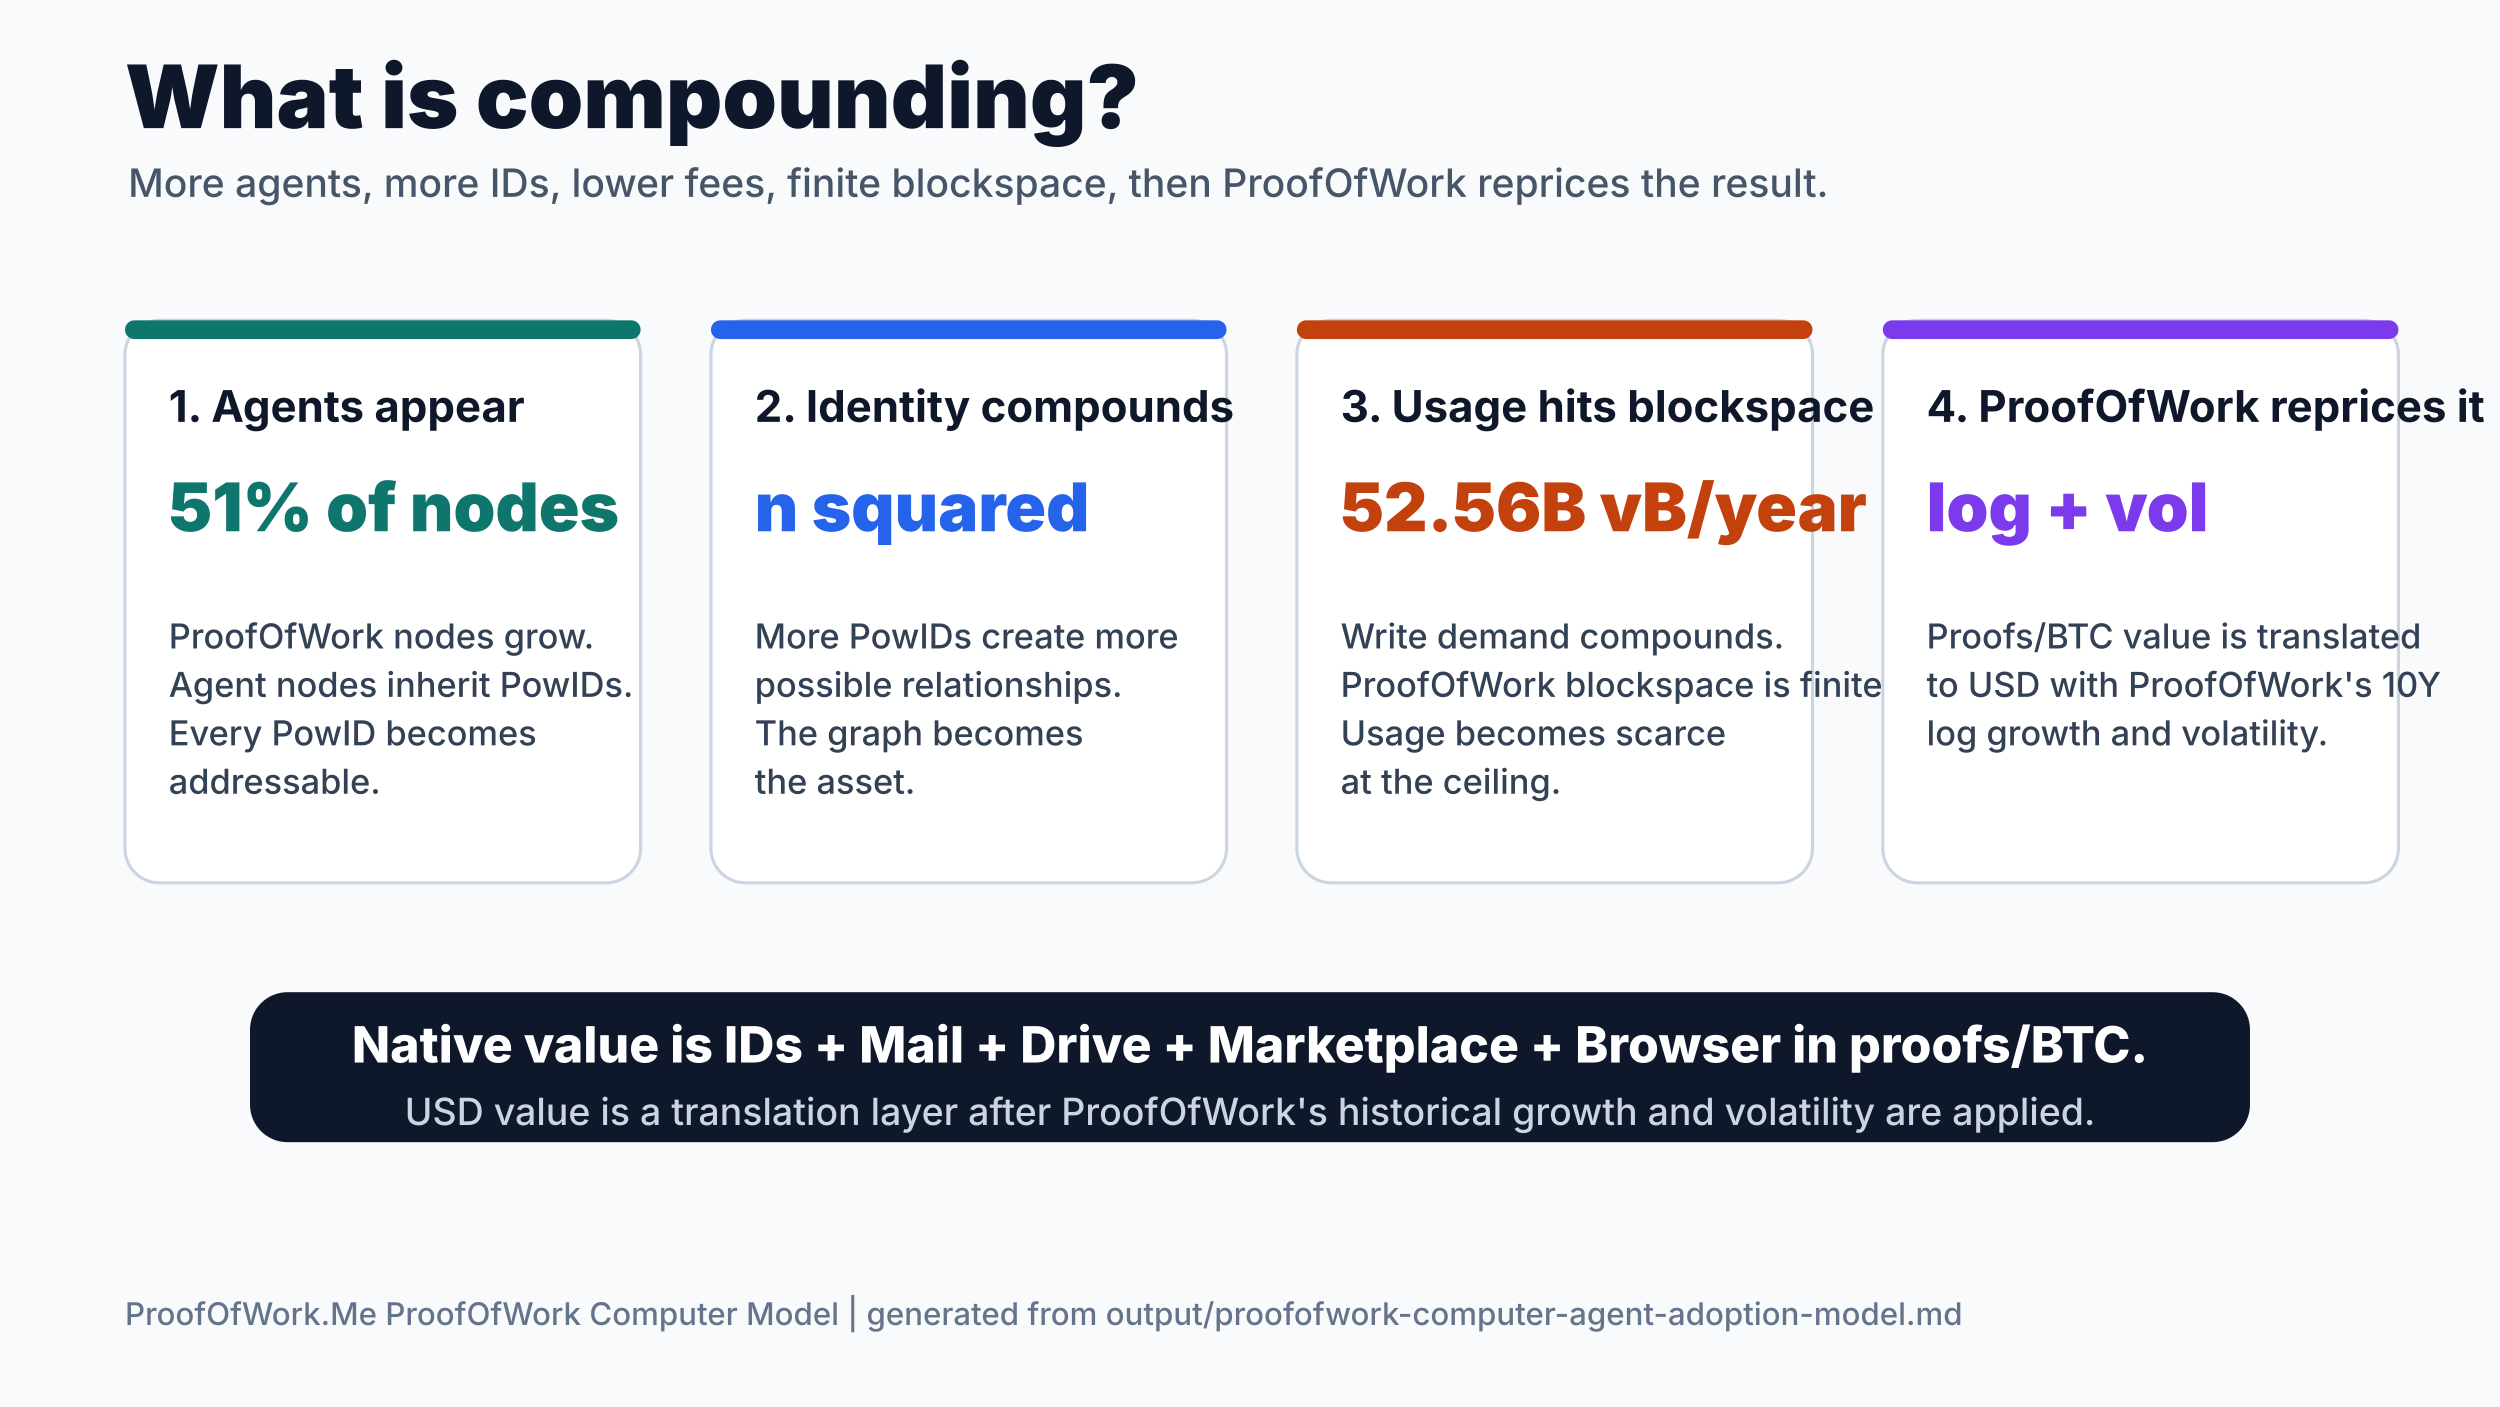
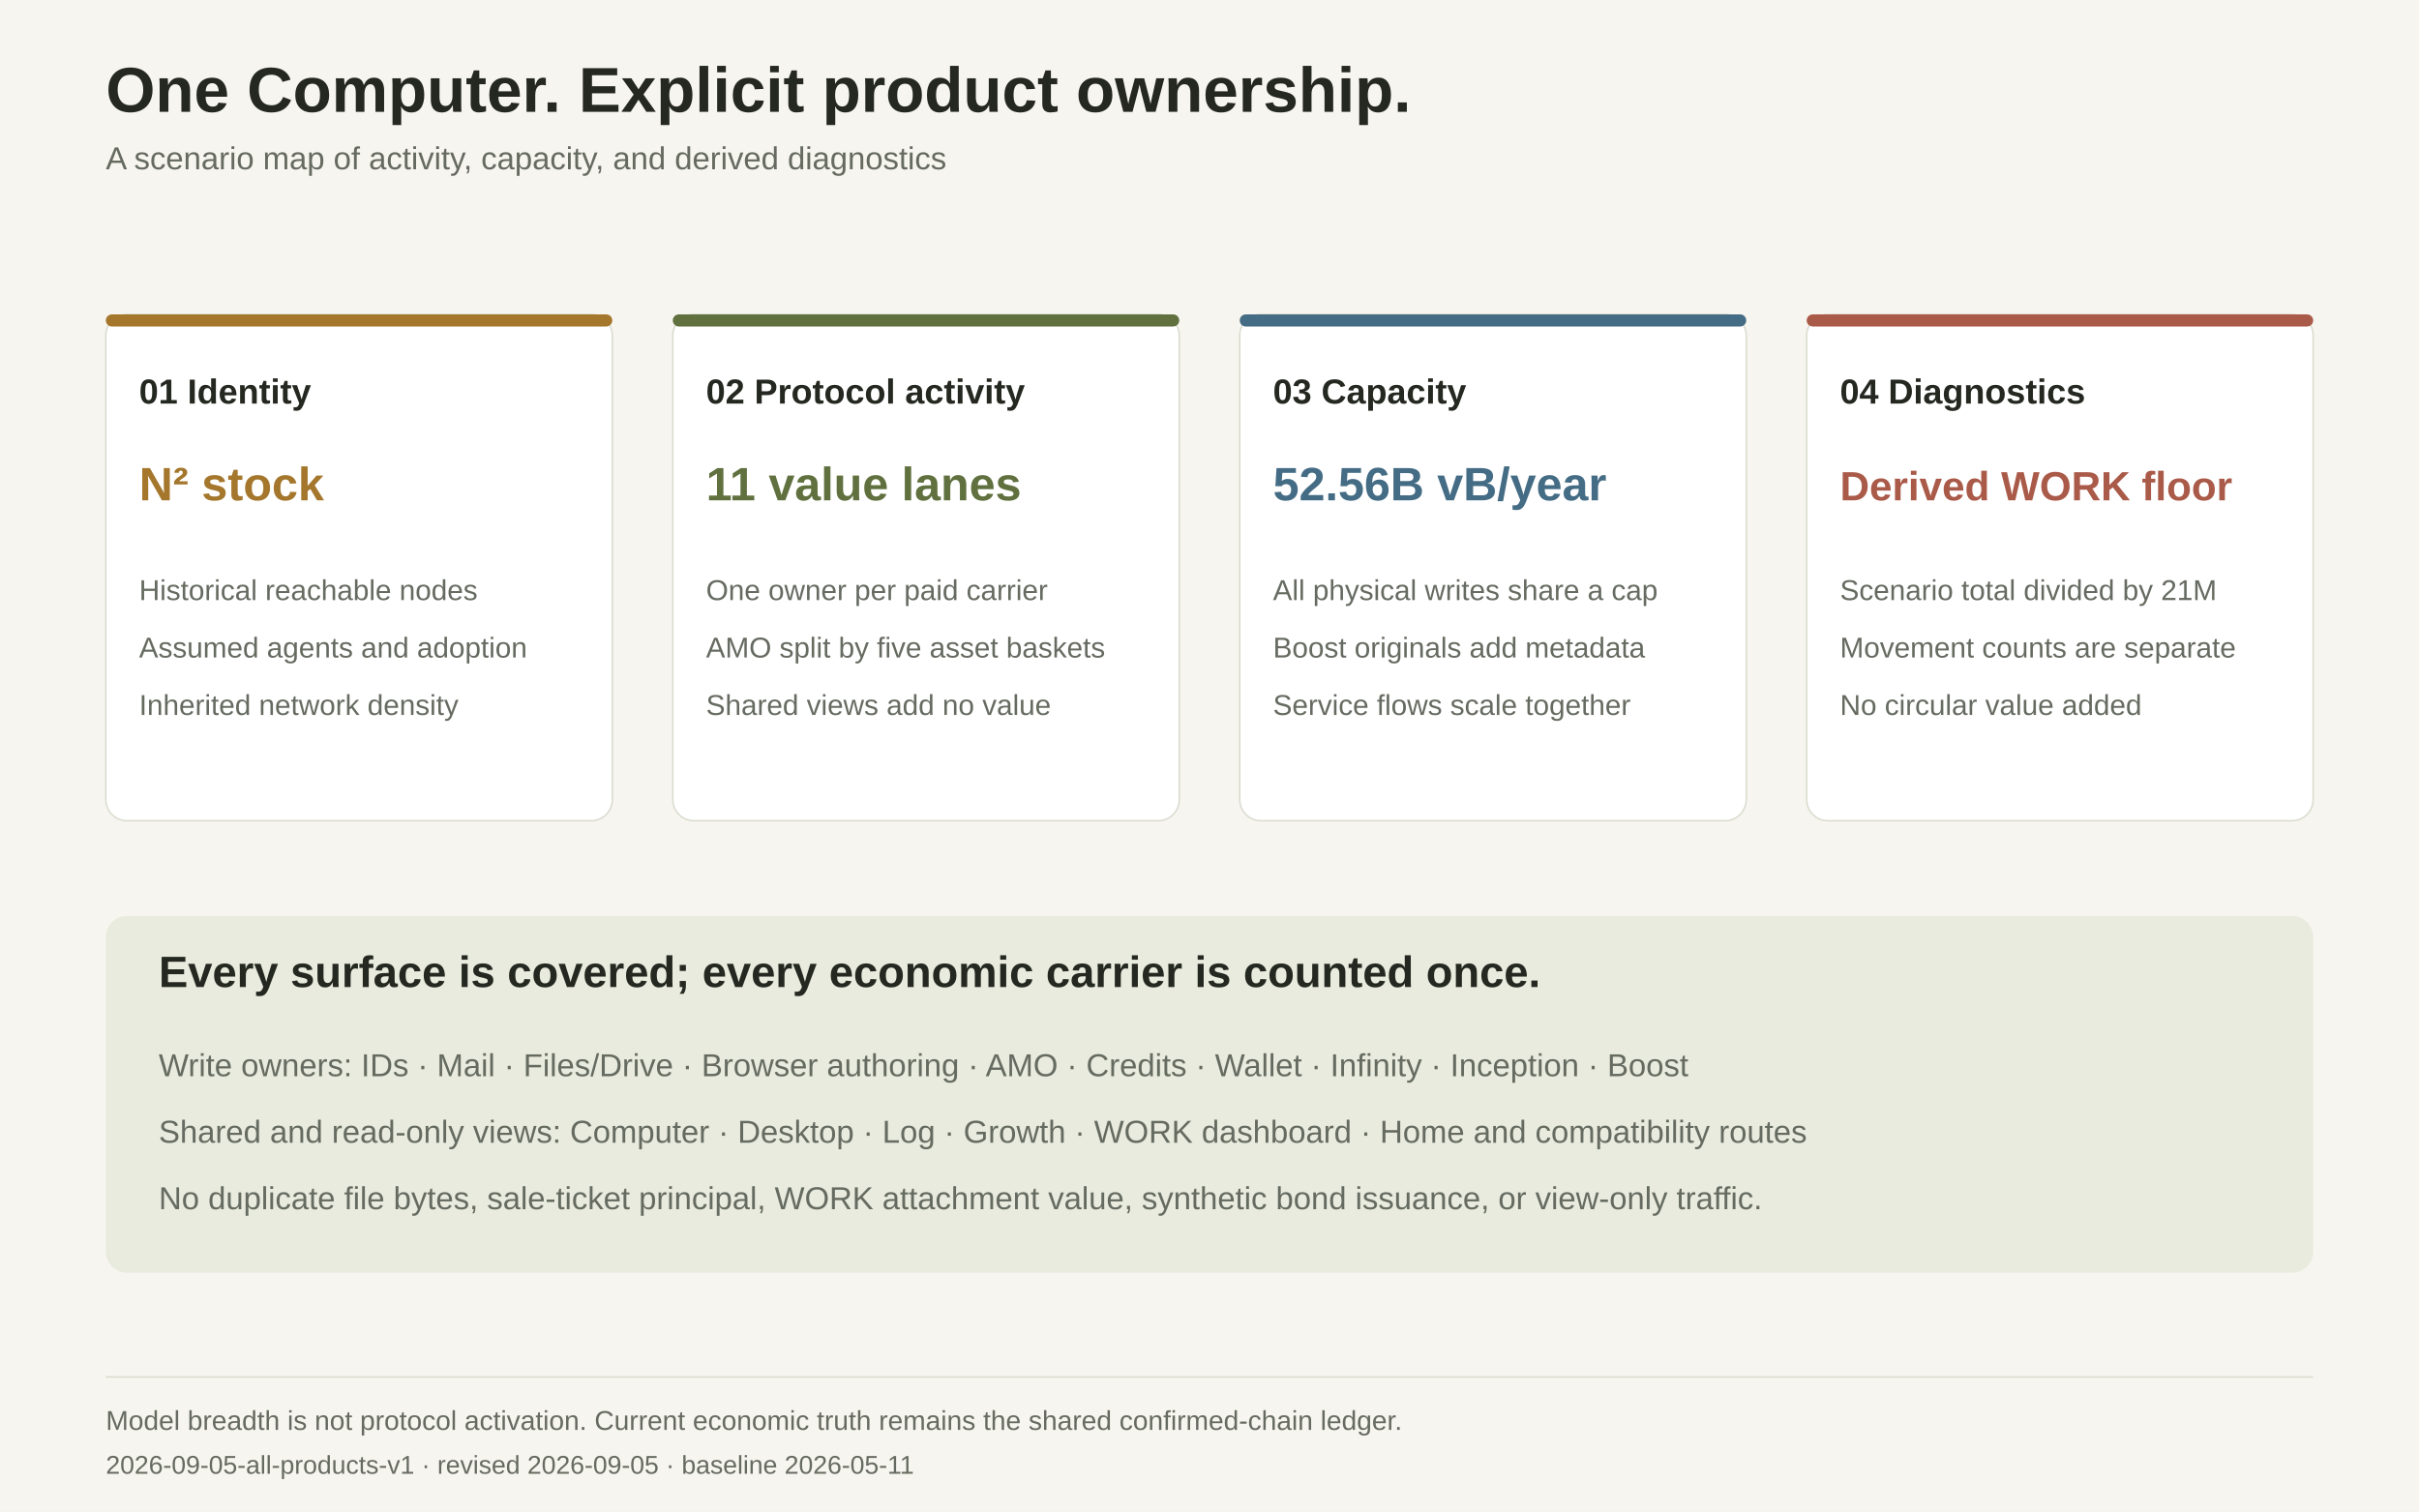
- <svg xmlns="http://www.w3.org/2000/svg" width="1600" height="900" viewBox="0 0 1600 900">
-   <rect width="1600" height="900" fill="#f8fafc" />
-   <text x="80" y="82" text-anchor="start" font-family="Inter, ui-sans-serif, system-ui, -apple-system, BlinkMacSystemFont, Segoe UI, sans-serif" font-size="56" font-weight="850" fill="#0f172a">What is compounding?</text>
-   <text x="82" y="126" text-anchor="start" font-family="Inter, ui-sans-serif, system-ui, -apple-system, BlinkMacSystemFont, Segoe UI, sans-serif" font-size="25" font-weight="500" fill="#475569">More agents, more IDs, lower fees, finite blockspace, then ProofOfWork reprices the result.</text>
-   <rect x="80" y="205" width="330" height="360" rx="22" fill="#ffffff" stroke="#cbd5e1" stroke-width="2" />
-   <rect x="80" y="205" width="330" height="12" rx="6" fill="#0f766e" />
-   <text x="108" y="270" text-anchor="start" font-family="Inter, ui-sans-serif, system-ui, -apple-system, BlinkMacSystemFont, Segoe UI, sans-serif" font-size="28" font-weight="750" fill="#0f172a">1. Agents appear</text>
-   <text x="108" y="340" text-anchor="start" font-family="Inter, ui-sans-serif, system-ui, -apple-system, BlinkMacSystemFont, Segoe UI, sans-serif" font-size="43" font-weight="850" fill="#0f766e">51% of nodes</text>
-   <text x="108" y="415" text-anchor="start" font-family="Inter, ui-sans-serif, system-ui, -apple-system, BlinkMacSystemFont, Segoe UI, sans-serif" font-size="22" font-weight="500" fill="#334155">ProofOfWork nodes grow.</text>
-   <text x="108" y="446" text-anchor="start" font-family="Inter, ui-sans-serif, system-ui, -apple-system, BlinkMacSystemFont, Segoe UI, sans-serif" font-size="22" font-weight="500" fill="#334155">Agent nodes inherit PowIDs.</text>
-   <text x="108" y="477" text-anchor="start" font-family="Inter, ui-sans-serif, system-ui, -apple-system, BlinkMacSystemFont, Segoe UI, sans-serif" font-size="22" font-weight="500" fill="#334155">Every PowID becomes</text>
-   <text x="108" y="508" text-anchor="start" font-family="Inter, ui-sans-serif, system-ui, -apple-system, BlinkMacSystemFont, Segoe UI, sans-serif" font-size="22" font-weight="500" fill="#334155">addressable.</text>
-   <rect x="455" y="205" width="330" height="360" rx="22" fill="#ffffff" stroke="#cbd5e1" stroke-width="2" />
-   <rect x="455" y="205" width="330" height="12" rx="6" fill="#2563eb" />
-   <text x="483" y="270" text-anchor="start" font-family="Inter, ui-sans-serif, system-ui, -apple-system, BlinkMacSystemFont, Segoe UI, sans-serif" font-size="28" font-weight="750" fill="#0f172a">2. Identity compounds</text>
-   <text x="483" y="340" text-anchor="start" font-family="Inter, ui-sans-serif, system-ui, -apple-system, BlinkMacSystemFont, Segoe UI, sans-serif" font-size="43" font-weight="850" fill="#2563eb">n squared</text>
-   <text x="483" y="415" text-anchor="start" font-family="Inter, ui-sans-serif, system-ui, -apple-system, BlinkMacSystemFont, Segoe UI, sans-serif" font-size="22" font-weight="500" fill="#334155">More PowIDs create more</text>
-   <text x="483" y="446" text-anchor="start" font-family="Inter, ui-sans-serif, system-ui, -apple-system, BlinkMacSystemFont, Segoe UI, sans-serif" font-size="22" font-weight="500" fill="#334155">possible relationships.</text>
-   <text x="483" y="477" text-anchor="start" font-family="Inter, ui-sans-serif, system-ui, -apple-system, BlinkMacSystemFont, Segoe UI, sans-serif" font-size="22" font-weight="500" fill="#334155">The graph becomes</text>
-   <text x="483" y="508" text-anchor="start" font-family="Inter, ui-sans-serif, system-ui, -apple-system, BlinkMacSystemFont, Segoe UI, sans-serif" font-size="22" font-weight="500" fill="#334155">the asset.</text>
-   <rect x="830" y="205" width="330" height="360" rx="22" fill="#ffffff" stroke="#cbd5e1" stroke-width="2" />
-   <rect x="830" y="205" width="330" height="12" rx="6" fill="#c2410c" />
-   <text x="858" y="270" text-anchor="start" font-family="Inter, ui-sans-serif, system-ui, -apple-system, BlinkMacSystemFont, Segoe UI, sans-serif" font-size="28" font-weight="750" fill="#0f172a">3. Usage hits blockspace</text>
-   <text x="858" y="340" text-anchor="start" font-family="Inter, ui-sans-serif, system-ui, -apple-system, BlinkMacSystemFont, Segoe UI, sans-serif" font-size="43" font-weight="850" fill="#c2410c">52.56B vB/year</text>
-   <text x="858" y="415" text-anchor="start" font-family="Inter, ui-sans-serif, system-ui, -apple-system, BlinkMacSystemFont, Segoe UI, sans-serif" font-size="22" font-weight="500" fill="#334155">Write demand compounds.</text>
-   <text x="858" y="446" text-anchor="start" font-family="Inter, ui-sans-serif, system-ui, -apple-system, BlinkMacSystemFont, Segoe UI, sans-serif" font-size="22" font-weight="500" fill="#334155">ProofOfWork blockspace is finite.</text>
-   <text x="858" y="477" text-anchor="start" font-family="Inter, ui-sans-serif, system-ui, -apple-system, BlinkMacSystemFont, Segoe UI, sans-serif" font-size="22" font-weight="500" fill="#334155">Usage becomes scarce</text>
-   <text x="858" y="508" text-anchor="start" font-family="Inter, ui-sans-serif, system-ui, -apple-system, BlinkMacSystemFont, Segoe UI, sans-serif" font-size="22" font-weight="500" fill="#334155">at the ceiling.</text>
-   <rect x="1205" y="205" width="330" height="360" rx="22" fill="#ffffff" stroke="#cbd5e1" stroke-width="2" />
-   <rect x="1205" y="205" width="330" height="12" rx="6" fill="#7c3aed" />
-   <text x="1233" y="270" text-anchor="start" font-family="Inter, ui-sans-serif, system-ui, -apple-system, BlinkMacSystemFont, Segoe UI, sans-serif" font-size="28" font-weight="750" fill="#0f172a">4. ProofOfWork reprices it</text>
-   <text x="1233" y="340" text-anchor="start" font-family="Inter, ui-sans-serif, system-ui, -apple-system, BlinkMacSystemFont, Segoe UI, sans-serif" font-size="43" font-weight="850" fill="#7c3aed">log + vol</text>
-   <text x="1233" y="415" text-anchor="start" font-family="Inter, ui-sans-serif, system-ui, -apple-system, BlinkMacSystemFont, Segoe UI, sans-serif" font-size="22" font-weight="500" fill="#334155">Proofs/BTC value is translated</text>
-   <text x="1233" y="446" text-anchor="start" font-family="Inter, ui-sans-serif, system-ui, -apple-system, BlinkMacSystemFont, Segoe UI, sans-serif" font-size="22" font-weight="500" fill="#334155">to USD with ProofOfWork's 10Y</text>
-   <text x="1233" y="477" text-anchor="start" font-family="Inter, ui-sans-serif, system-ui, -apple-system, BlinkMacSystemFont, Segoe UI, sans-serif" font-size="22" font-weight="500" fill="#334155">log growth and volatility.</text>
-   <rect x="160" y="635" width="1280" height="96" rx="24" fill="#0f172a" />
-   <text x="800" y="680" text-anchor="middle" font-family="Inter, ui-sans-serif, system-ui, -apple-system, BlinkMacSystemFont, Segoe UI, sans-serif" font-size="32" font-weight="800" fill="#ffffff">Native value is IDs + Mail + Drive + Marketplace + Browser in proofs/BTC.</text>
-   <text x="800" y="720" text-anchor="middle" font-family="Inter, ui-sans-serif, system-ui, -apple-system, BlinkMacSystemFont, Segoe UI, sans-serif" font-size="24" font-weight="500" fill="#cbd5e1">USD value is a translation layer after ProofOfWork's historical growth and volatility are applied.</text>
-   <text x="80" y="848" text-anchor="start" font-family="Inter, ui-sans-serif, system-ui, -apple-system, BlinkMacSystemFont, Segoe UI, sans-serif" font-size="20" font-weight="500" fill="#64748b">ProofOfWork.Me ProofOfWork Computer Model | generated from output/proofofwork-computer-agent-adoption-model.md</text>
+ <svg xmlns="http://www.w3.org/2000/svg" width="1600" height="1000" viewBox="0 0 1600 1000" role="img" aria-labelledby="title description">
+   <style>text { font-family: Arial, Helvetica, sans-serif; } .mono { font-variant-numeric: tabular-nums; }</style>
+   <rect width="1600" height="1000" fill="#f7f5ef" />
+   <text x="70" y="74" font-size="42" fill="#242820" font-weight="700" text-anchor="start">One Computer. Explicit product ownership.</text>
+   <text x="70" y="112" font-size="21" fill="#666b61" font-weight="400" text-anchor="start">A scenario map of activity, capacity, and derived diagnostics</text>
+   <rect x="70" y="208" width="335" height="335" rx="14" fill="#ffffff" stroke="#d9dccf" />
+   <rect x="70" y="208" width="335" height="8" rx="4" fill="#a4772d" />
+   <text x="92" y="267" font-size="23" fill="#242820" font-weight="700" text-anchor="start">01  Identity</text>
+   <text x="92" y="331" font-size="31" fill="#a4772d" font-weight="700" text-anchor="start">N² stock</text>
+   <text x="92" y="397" font-size="19" fill="#666b61" font-weight="400" text-anchor="start">Historical reachable nodes</text>
+   <text x="92" y="435" font-size="19" fill="#666b61" font-weight="400" text-anchor="start">Assumed agents and adoption</text>
+   <text x="92" y="473" font-size="19" fill="#666b61" font-weight="400" text-anchor="start">Inherited network density</text>
+   <rect x="445" y="208" width="335" height="335" rx="14" fill="#ffffff" stroke="#d9dccf" />
+   <rect x="445" y="208" width="335" height="8" rx="4" fill="#60713f" />
+   <text x="467" y="267" font-size="23" fill="#242820" font-weight="700" text-anchor="start">02  Protocol activity</text>
+   <text x="467" y="331" font-size="31" fill="#60713f" font-weight="700" text-anchor="start">11 value lanes</text>
+   <text x="467" y="397" font-size="19" fill="#666b61" font-weight="400" text-anchor="start">One owner per paid carrier</text>
+   <text x="467" y="435" font-size="19" fill="#666b61" font-weight="400" text-anchor="start">AMO split by five asset baskets</text>
+   <text x="467" y="473" font-size="19" fill="#666b61" font-weight="400" text-anchor="start">Shared views add no value</text>
+   <rect x="820" y="208" width="335" height="335" rx="14" fill="#ffffff" stroke="#d9dccf" />
+   <rect x="820" y="208" width="335" height="8" rx="4" fill="#446c85" />
+   <text x="842" y="267" font-size="23" fill="#242820" font-weight="700" text-anchor="start">03  Capacity</text>
+   <text x="842" y="331" font-size="31" fill="#446c85" font-weight="700" text-anchor="start">52.56B vB/year</text>
+   <text x="842" y="397" font-size="19" fill="#666b61" font-weight="400" text-anchor="start">All physical writes share a cap</text>
+   <text x="842" y="435" font-size="19" fill="#666b61" font-weight="400" text-anchor="start">Boost originals add metadata</text>
+   <text x="842" y="473" font-size="19" fill="#666b61" font-weight="400" text-anchor="start">Service flows scale together</text>
+   <rect x="1195" y="208" width="335" height="335" rx="14" fill="#ffffff" stroke="#d9dccf" />
+   <rect x="1195" y="208" width="335" height="8" rx="4" fill="#aa5a48" />
+   <text x="1217" y="267" font-size="23" fill="#242820" font-weight="700" text-anchor="start">04  Diagnostics</text>
+   <text x="1217" y="331" font-size="27" fill="#aa5a48" font-weight="700" text-anchor="start">Derived WORK floor</text>
+   <text x="1217" y="397" font-size="19" fill="#666b61" font-weight="400" text-anchor="start">Scenario total divided by 21M</text>
+   <text x="1217" y="435" font-size="19" fill="#666b61" font-weight="400" text-anchor="start">Movement counts are separate</text>
+   <text x="1217" y="473" font-size="19" fill="#666b61" font-weight="400" text-anchor="start">No circular value added</text>
+   <rect x="70" y="606" width="1460" height="236" rx="14" fill="#e8ebdd" />
+   <text x="105" y="653" font-size="29" fill="#242820" font-weight="700" text-anchor="start">Every surface is covered; every economic carrier is counted once.</text>
+   <text x="105" y="712" font-size="21" fill="#666b61" font-weight="400" text-anchor="start">Write owners: IDs · Mail · Files/Drive · Browser authoring · AMO · Credits · Wallet · Infinity · Inception · Boost</text>
+   <text x="105" y="756" font-size="21" fill="#666b61" font-weight="400" text-anchor="start">Shared and read-only views: Computer · Desktop · Log · Growth · WORK dashboard · Home and compatibility routes</text>
+   <text x="105" y="800" font-size="21" fill="#666b61" font-weight="400" text-anchor="start">No duplicate file bytes, sale-ticket principal, WORK attachment value, synthetic bond issuance, or view-only traffic.</text>
+   <line x1="70" y1="911" x2="1530" y2="911" stroke="#d9dccf" />
+   <text x="70" y="946" font-size="18" fill="#666b61" font-weight="400" text-anchor="start">Model breadth is not protocol activation. Current economic truth remains the shared confirmed-chain ledger.</text>
+   <text x="70" y="975" font-size="17" fill="#666b61" font-weight="400" text-anchor="start">2026-09-05-all-products-v1 · revised 2026-09-05 · baseline 2026-05-11</text>
</svg>
